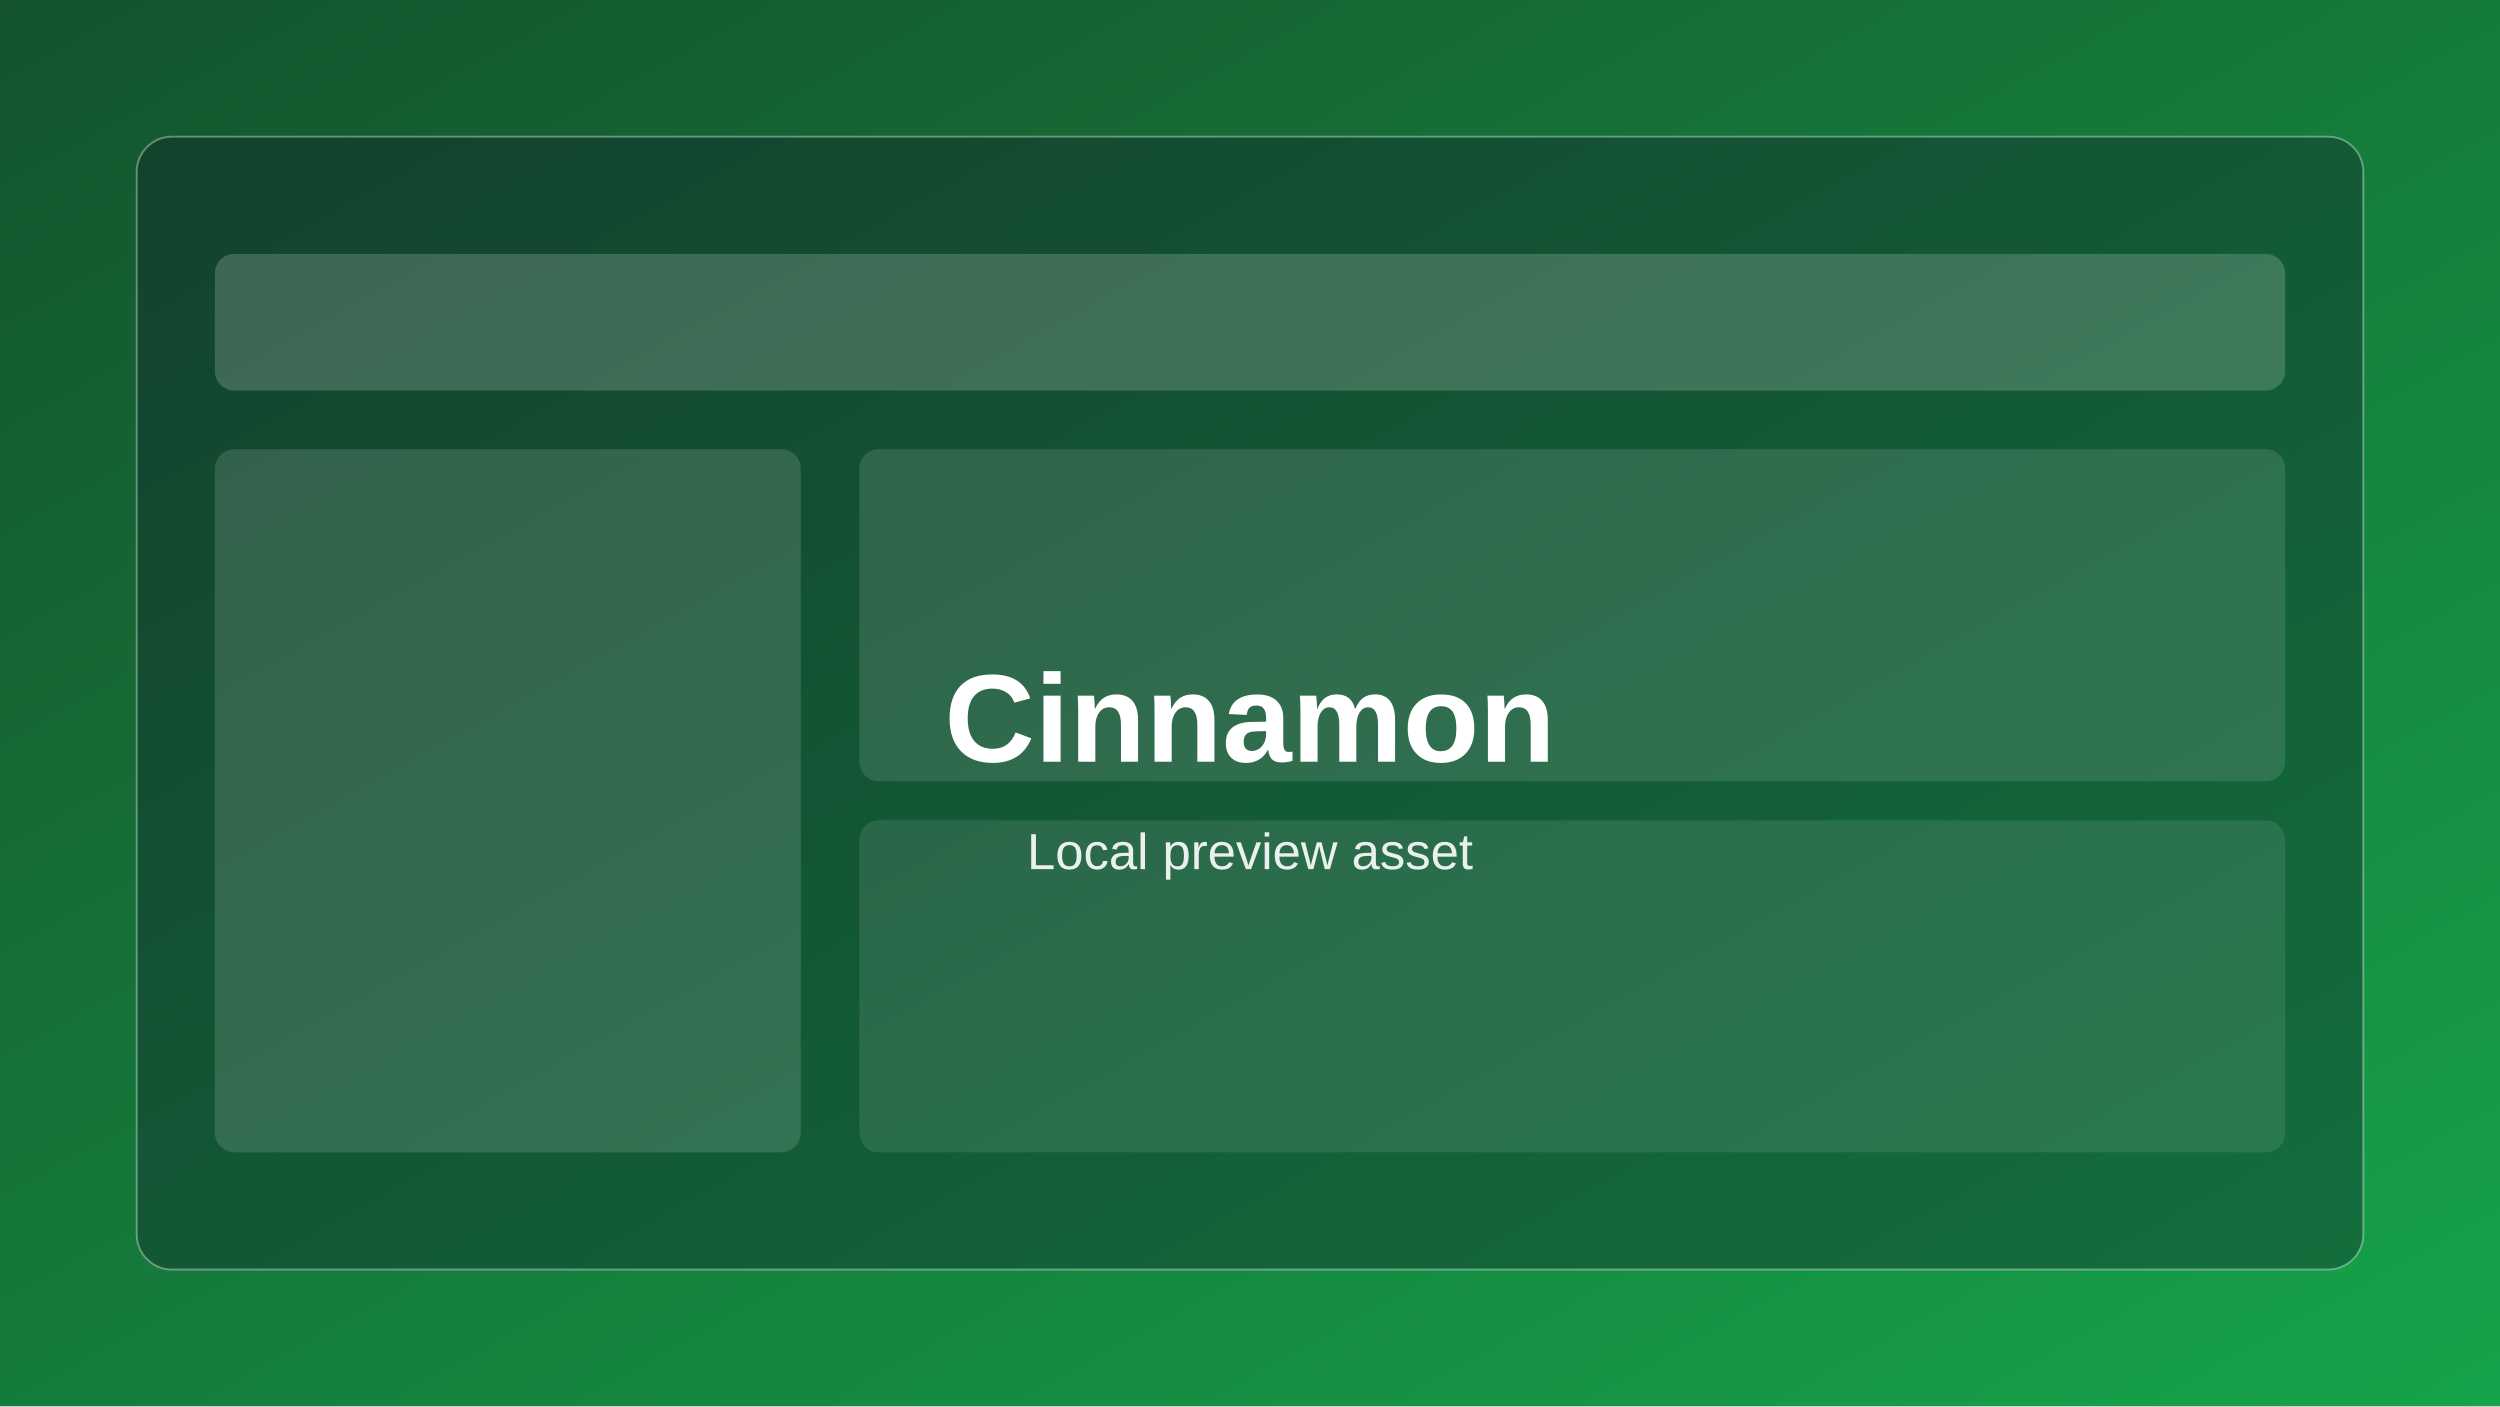
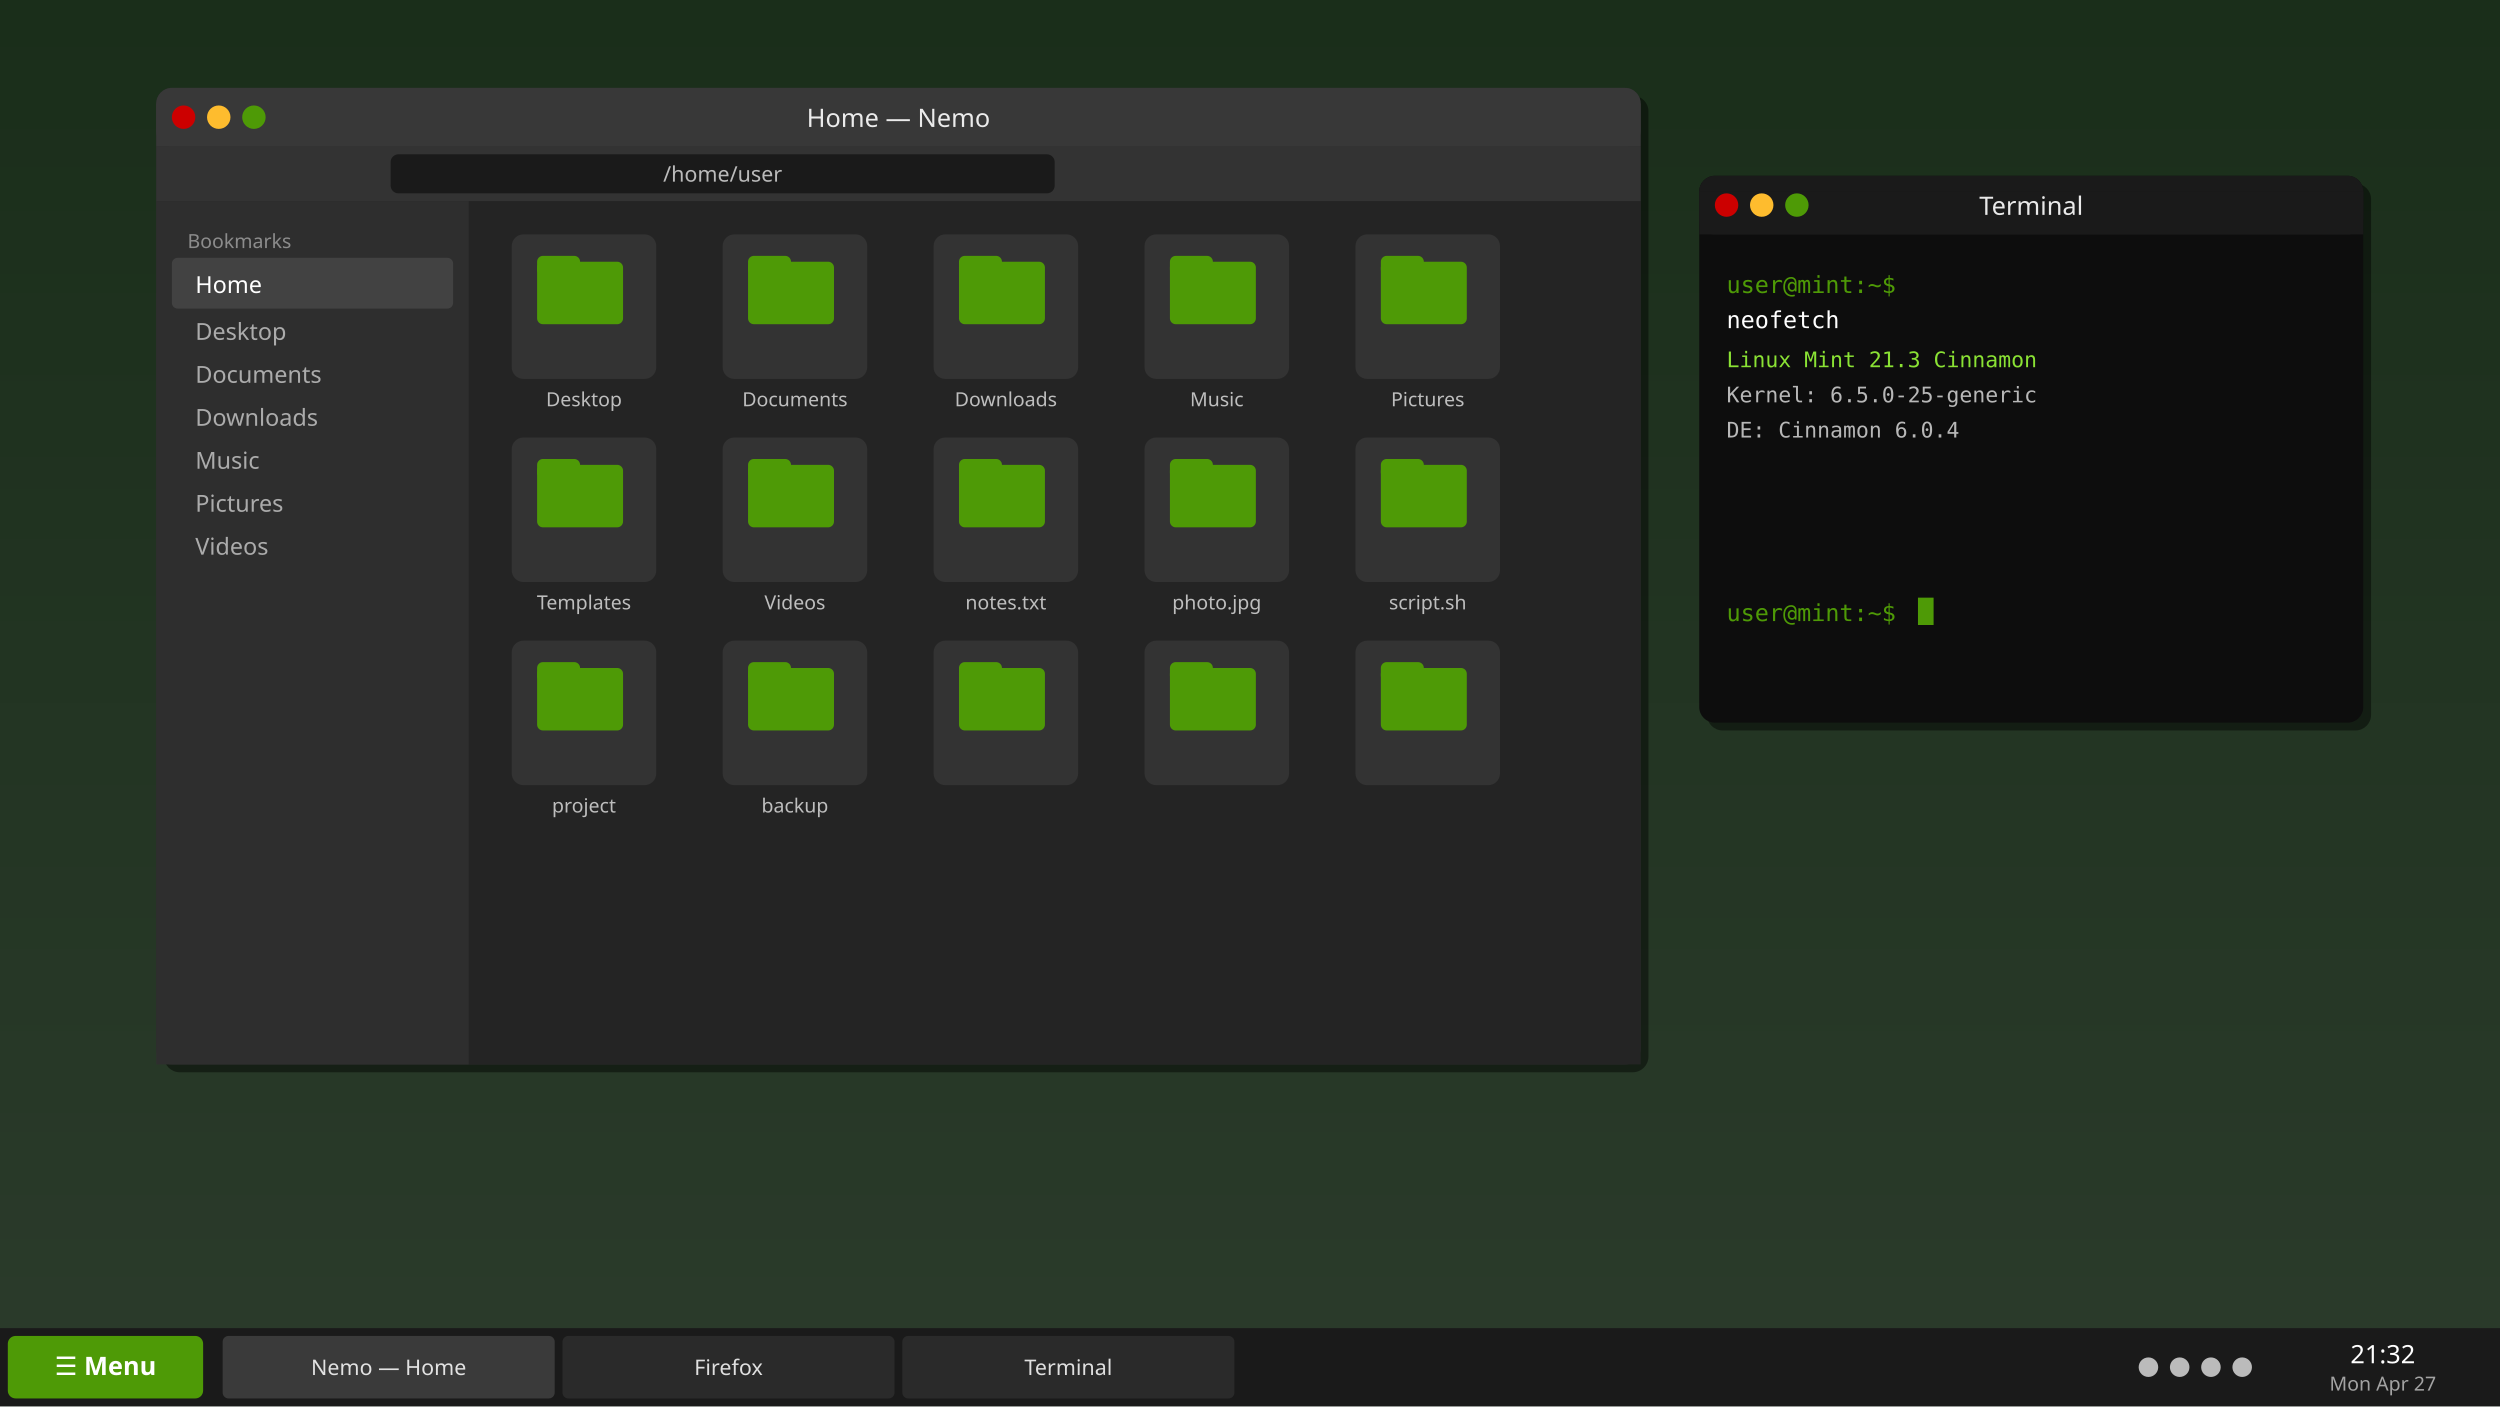
- <svg xmlns="http://www.w3.org/2000/svg" width="1280" height="720" viewBox="0 0 1280 720" role="img" aria-labelledby="title desc">
+ <svg xmlns="http://www.w3.org/2000/svg" width="1280" height="720" viewBox="0 0 1280 720" role="img" aria-labelledby="de-title de-desc">
  <defs>
-     <linearGradient id="bg" x1="0" y1="0" x2="1" y2="1">
-       <stop offset="0%" stop-color="#14532D" />
-       <stop offset="100%" stop-color="#16A34A" />
+     <linearGradient id="cin_bg" x1="0" y1="0" x2="0" y2="1">
+       <stop offset="0%" stop-color="#1a2e1a" />
+       <stop offset="100%" stop-color="#2b3b2b" />
    </linearGradient>
  </defs>
-   <rect width="1280" height="720" fill="url(#bg)" />
-   <rect x="70" y="70" width="1140" height="580" rx="18" fill="rgba(15,23,42,0.35)" stroke="rgba(255,255,255,0.35)" stroke-width="1" />
-   <rect x="110" y="130" width="1060" height="70" rx="10" fill="rgba(255,255,255,0.18)" />
-   <rect x="110" y="230" width="300" height="360" rx="10" fill="rgba(255,255,255,0.14)" />
-   <rect x="440" y="230" width="730" height="170" rx="10" fill="rgba(255,255,255,0.12)" />
-   <rect x="440" y="420" width="730" height="170" rx="10" fill="rgba(255,255,255,0.1)" />
-   <text x="640" y="390" text-anchor="middle" fill="white" font-family="Segoe UI, Arial, sans-serif" font-size="64" font-weight="700">Cinnamon</text>
-   <text x="640" y="445" text-anchor="middle" fill="rgba(255,255,255,0.9)" font-family="Segoe UI, Arial, sans-serif" font-size="26">Local preview asset</text>
+   <rect width="1280" height="720" fill="url(#cin_bg)" />
+   <rect y="680" width="1280" height="40" fill="#1a1a1a" />
+   <rect x="4" y="684" width="100" height="32" rx="4" fill="#4e9a06" />
+   <text x="54" y="704" text-anchor="middle" fill="white" font-family="sans-serif" font-size="13" font-weight="600">☰ Menu</text>
+   <rect x="114" y="684" width="170" height="32" rx="3" fill="#3a3a3a" />
+   <text x="199" y="704" text-anchor="middle" fill="rgba(255,255,255,0.85)" font-family="sans-serif" font-size="11">Nemo — Home</text>
+   <rect x="288" y="684" width="170" height="32" rx="3" fill="#2a2a2a" />
+   <text x="373" y="704" text-anchor="middle" fill="rgba(255,255,255,0.85)" font-family="sans-serif" font-size="11">Firefox</text>
+   <rect x="462" y="684" width="170" height="32" rx="3" fill="#2a2a2a" />
+   <text x="547" y="704" text-anchor="middle" fill="rgba(255,255,255,0.85)" font-family="sans-serif" font-size="11">Terminal</text>
+   <circle cx="1100" cy="700" r="5" fill="rgba(255,255,255,0.7)" />
+   <circle cx="1116" cy="700" r="5" fill="rgba(255,255,255,0.7)" />
+   <circle cx="1132" cy="700" r="5" fill="rgba(255,255,255,0.7)" />
+   <circle cx="1148" cy="700" r="5" fill="rgba(255,255,255,0.7)" />
+   <text x="1220" y="698" text-anchor="middle" fill="white" font-family="sans-serif" font-size="13">21:32</text>
+   <text x="1220" y="712" text-anchor="middle" fill="rgba(255,255,255,0.6)" font-family="sans-serif" font-size="10">Mon Apr 27</text>
+   <rect x="84" y="49" width="760" height="500" rx="8" fill="rgba(0,0,0,0.45)" />
+   <rect x="80" y="45" width="760" height="500" rx="8" fill="#2a2a2a" />
+   <rect x="80" y="45" width="760" height="30" rx="8" fill="#383838" />
+   <rect x="80" y="53" width="760" height="22" fill="#383838" />
+   <text x="460" y="65" text-anchor="middle" fill="rgba(255,255,255,0.9)" font-family="sans-serif" font-size="13">Home — Nemo</text>
+   <circle cx="94" cy="60" r="6" fill="#cc0000" />
+   <circle cx="112" cy="60" r="6" fill="#febc2e" />
+   <circle cx="130" cy="60" r="6" fill="#4e9a06" />
+   <rect x="80" y="75" width="760" height="28" fill="#333333" />
+   <rect x="200" y="79" width="340" height="20" rx="4" fill="#1a1a1a" />
+   <text x="370" y="93" text-anchor="middle" fill="rgba(255,255,255,0.7)" font-family="sans-serif" font-size="11">/home/user</text>
+   <rect x="80" y="103" width="160" height="442" fill="#2e2e2e" />
+   <text x="96" y="127" text-anchor="start" fill="rgba(255,255,255,0.45)" font-family="sans-serif" font-size="10">Bookmarks</text>
+   <rect x="88" y="132" width="144" height="26" rx="3" fill="rgba(255,255,255,0.1)" />
+   <text x="100" y="150" text-anchor="start" fill="white" font-family="sans-serif" font-size="12">Home</text>
+   <text x="100" y="174" text-anchor="start" fill="rgba(255,255,255,0.6)" font-family="sans-serif" font-size="12">Desktop</text>
+   <text x="100" y="196" text-anchor="start" fill="rgba(255,255,255,0.6)" font-family="sans-serif" font-size="12">Documents</text>
+   <text x="100" y="218" text-anchor="start" fill="rgba(255,255,255,0.6)" font-family="sans-serif" font-size="12">Downloads</text>
+   <text x="100" y="240" text-anchor="start" fill="rgba(255,255,255,0.6)" font-family="sans-serif" font-size="12">Music</text>
+   <text x="100" y="262" text-anchor="start" fill="rgba(255,255,255,0.6)" font-family="sans-serif" font-size="12">Pictures</text>
+   <text x="100" y="284" text-anchor="start" fill="rgba(255,255,255,0.6)" font-family="sans-serif" font-size="12">Videos</text>
+   <rect x="240" y="103" width="600" height="442" fill="#242424" />
+   <rect x="262" y="120" width="74" height="74" rx="6" fill="rgba(255,255,255,0.07)" />
+   <rect x="275" y="134" width="44" height="32" rx="3" fill="#4e9a06" />
+   <rect x="275" y="131" width="22" height="10" rx="3" fill="#4e9a06" />
+   <text x="299" y="208" text-anchor="middle" fill="rgba(255,255,255,0.7)" font-family="sans-serif" font-size="10">Desktop</text>
+   <rect x="370" y="120" width="74" height="74" rx="6" fill="rgba(255,255,255,0.07)" />
+   <rect x="383" y="134" width="44" height="32" rx="3" fill="#4e9a06" />
+   <rect x="383" y="131" width="22" height="10" rx="3" fill="#4e9a06" />
+   <text x="407" y="208" text-anchor="middle" fill="rgba(255,255,255,0.7)" font-family="sans-serif" font-size="10">Documents</text>
+   <rect x="478" y="120" width="74" height="74" rx="6" fill="rgba(255,255,255,0.07)" />
+   <rect x="491" y="134" width="44" height="32" rx="3" fill="#4e9a06" />
+   <rect x="491" y="131" width="22" height="10" rx="3" fill="#4e9a06" />
+   <text x="515" y="208" text-anchor="middle" fill="rgba(255,255,255,0.7)" font-family="sans-serif" font-size="10">Downloads</text>
+   <rect x="586" y="120" width="74" height="74" rx="6" fill="rgba(255,255,255,0.07)" />
+   <rect x="599" y="134" width="44" height="32" rx="3" fill="#4e9a06" />
+   <rect x="599" y="131" width="22" height="10" rx="3" fill="#4e9a06" />
+   <text x="623" y="208" text-anchor="middle" fill="rgba(255,255,255,0.7)" font-family="sans-serif" font-size="10">Music</text>
+   <rect x="694" y="120" width="74" height="74" rx="6" fill="rgba(255,255,255,0.07)" />
+   <rect x="707" y="134" width="44" height="32" rx="3" fill="#4e9a06" />
+   <rect x="707" y="131" width="22" height="10" rx="3" fill="#4e9a06" />
+   <text x="731" y="208" text-anchor="middle" fill="rgba(255,255,255,0.7)" font-family="sans-serif" font-size="10">Pictures</text>
+   <rect x="262" y="224" width="74" height="74" rx="6" fill="rgba(255,255,255,0.07)" />
+   <rect x="275" y="238" width="44" height="32" rx="3" fill="#4e9a06" />
+   <rect x="275" y="235" width="22" height="10" rx="3" fill="#4e9a06" />
+   <text x="299" y="312" text-anchor="middle" fill="rgba(255,255,255,0.7)" font-family="sans-serif" font-size="10">Templates</text>
+   <rect x="370" y="224" width="74" height="74" rx="6" fill="rgba(255,255,255,0.07)" />
+   <rect x="383" y="238" width="44" height="32" rx="3" fill="#4e9a06" />
+   <rect x="383" y="235" width="22" height="10" rx="3" fill="#4e9a06" />
+   <text x="407" y="312" text-anchor="middle" fill="rgba(255,255,255,0.7)" font-family="sans-serif" font-size="10">Videos</text>
+   <rect x="478" y="224" width="74" height="74" rx="6" fill="rgba(255,255,255,0.07)" />
+   <rect x="491" y="238" width="44" height="32" rx="3" fill="#4e9a06" />
+   <rect x="491" y="235" width="22" height="10" rx="3" fill="#4e9a06" />
+   <text x="515" y="312" text-anchor="middle" fill="rgba(255,255,255,0.7)" font-family="sans-serif" font-size="10">notes.txt</text>
+   <rect x="586" y="224" width="74" height="74" rx="6" fill="rgba(255,255,255,0.07)" />
+   <rect x="599" y="238" width="44" height="32" rx="3" fill="#4e9a06" />
+   <rect x="599" y="235" width="22" height="10" rx="3" fill="#4e9a06" />
+   <text x="623" y="312" text-anchor="middle" fill="rgba(255,255,255,0.7)" font-family="sans-serif" font-size="10">photo.jpg</text>
+   <rect x="694" y="224" width="74" height="74" rx="6" fill="rgba(255,255,255,0.07)" />
+   <rect x="707" y="238" width="44" height="32" rx="3" fill="#4e9a06" />
+   <rect x="707" y="235" width="22" height="10" rx="3" fill="#4e9a06" />
+   <text x="731" y="312" text-anchor="middle" fill="rgba(255,255,255,0.7)" font-family="sans-serif" font-size="10">script.sh</text>
+   <rect x="262" y="328" width="74" height="74" rx="6" fill="rgba(255,255,255,0.07)" />
+   <rect x="275" y="342" width="44" height="32" rx="3" fill="#4e9a06" />
+   <rect x="275" y="339" width="22" height="10" rx="3" fill="#4e9a06" />
+   <text x="299" y="416" text-anchor="middle" fill="rgba(255,255,255,0.7)" font-family="sans-serif" font-size="10">project</text>
+   <rect x="370" y="328" width="74" height="74" rx="6" fill="rgba(255,255,255,0.07)" />
+   <rect x="383" y="342" width="44" height="32" rx="3" fill="#4e9a06" />
+   <rect x="383" y="339" width="22" height="10" rx="3" fill="#4e9a06" />
+   <text x="407" y="416" text-anchor="middle" fill="rgba(255,255,255,0.7)" font-family="sans-serif" font-size="10">backup</text>
+   <rect x="478" y="328" width="74" height="74" rx="6" fill="rgba(255,255,255,0.07)" />
+   <rect x="491" y="342" width="44" height="32" rx="3" fill="#4e9a06" />
+   <rect x="491" y="339" width="22" height="10" rx="3" fill="#4e9a06" />
+   <rect x="586" y="328" width="74" height="74" rx="6" fill="rgba(255,255,255,0.07)" />
+   <rect x="599" y="342" width="44" height="32" rx="3" fill="#4e9a06" />
+   <rect x="599" y="339" width="22" height="10" rx="3" fill="#4e9a06" />
+   <rect x="694" y="328" width="74" height="74" rx="6" fill="rgba(255,255,255,0.07)" />
+   <rect x="707" y="342" width="44" height="32" rx="3" fill="#4e9a06" />
+   <rect x="707" y="339" width="22" height="10" rx="3" fill="#4e9a06" />
+   <rect x="874" y="94" width="340" height="280" rx="8" fill="rgba(0,0,0,0.45)" />
+   <rect x="870" y="90" width="340" height="280" rx="8" fill="#0d0d0d" />
+   <rect x="870" y="90" width="340" height="30" rx="8" fill="#1a1a1a" />
+   <rect x="870" y="98" width="340" height="22" fill="#1a1a1a" />
+   <text x="1040" y="110" text-anchor="middle" fill="rgba(255,255,255,0.9)" font-family="sans-serif" font-size="13">Terminal</text>
+   <circle cx="884" cy="105" r="6" fill="#cc0000" />
+   <circle cx="902" cy="105" r="6" fill="#febc2e" />
+   <circle cx="920" cy="105" r="6" fill="#4e9a06" />
+   <text x="884" y="150" fill="#4e9a06" font-family="monospace" font-size="12">user@mint:~$</text>
+   <text x="884" y="168" fill="white" font-family="monospace" font-size="12">neofetch</text>
+   <text x="884" y="188" fill="#8ae234" font-family="monospace" font-size="11">Linux Mint 21.3 Cinnamon</text>
+   <text x="884" y="206" fill="rgba(255,255,255,0.7)" font-family="monospace" font-size="11">Kernel: 6.5.0-25-generic</text>
+   <text x="884" y="224" fill="rgba(255,255,255,0.7)" font-family="monospace" font-size="11">DE: Cinnamon 6.0.4</text>
+   <text x="884" y="318" fill="#4e9a06" font-family="monospace" font-size="12">user@mint:~$</text>
+   <rect x="982" y="306" width="8" height="14" fill="#4e9a06" />
</svg>
